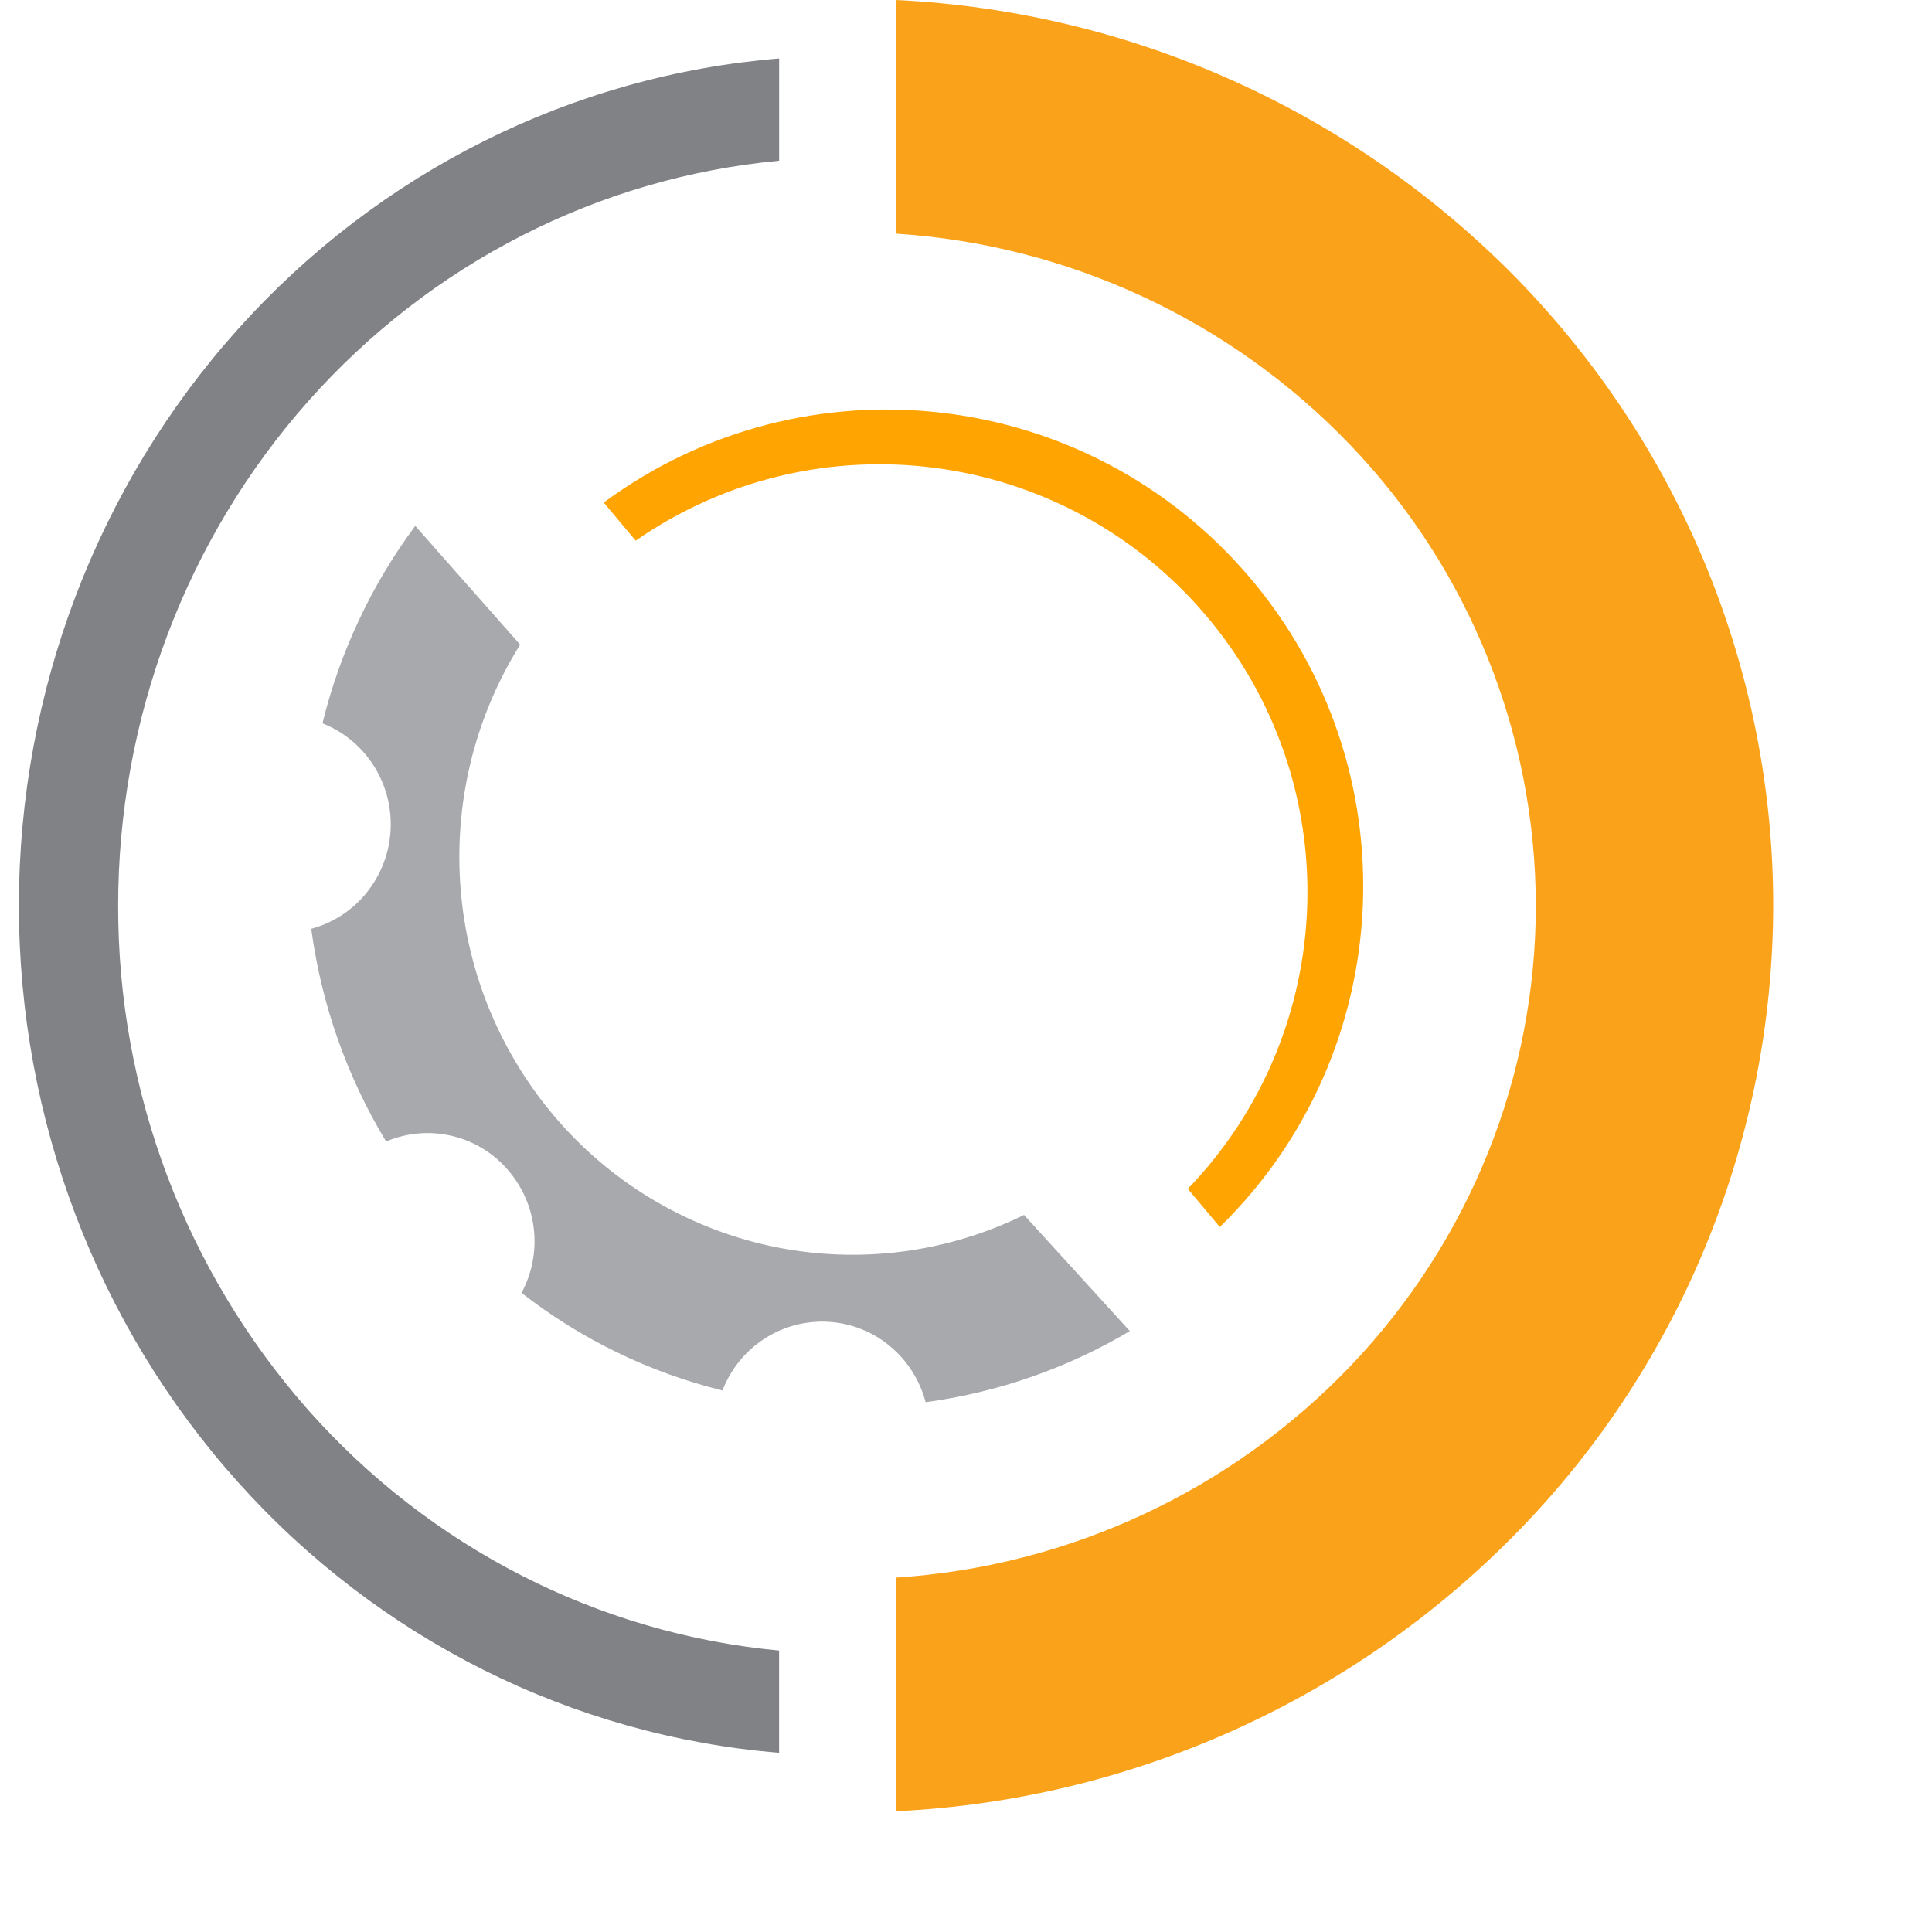
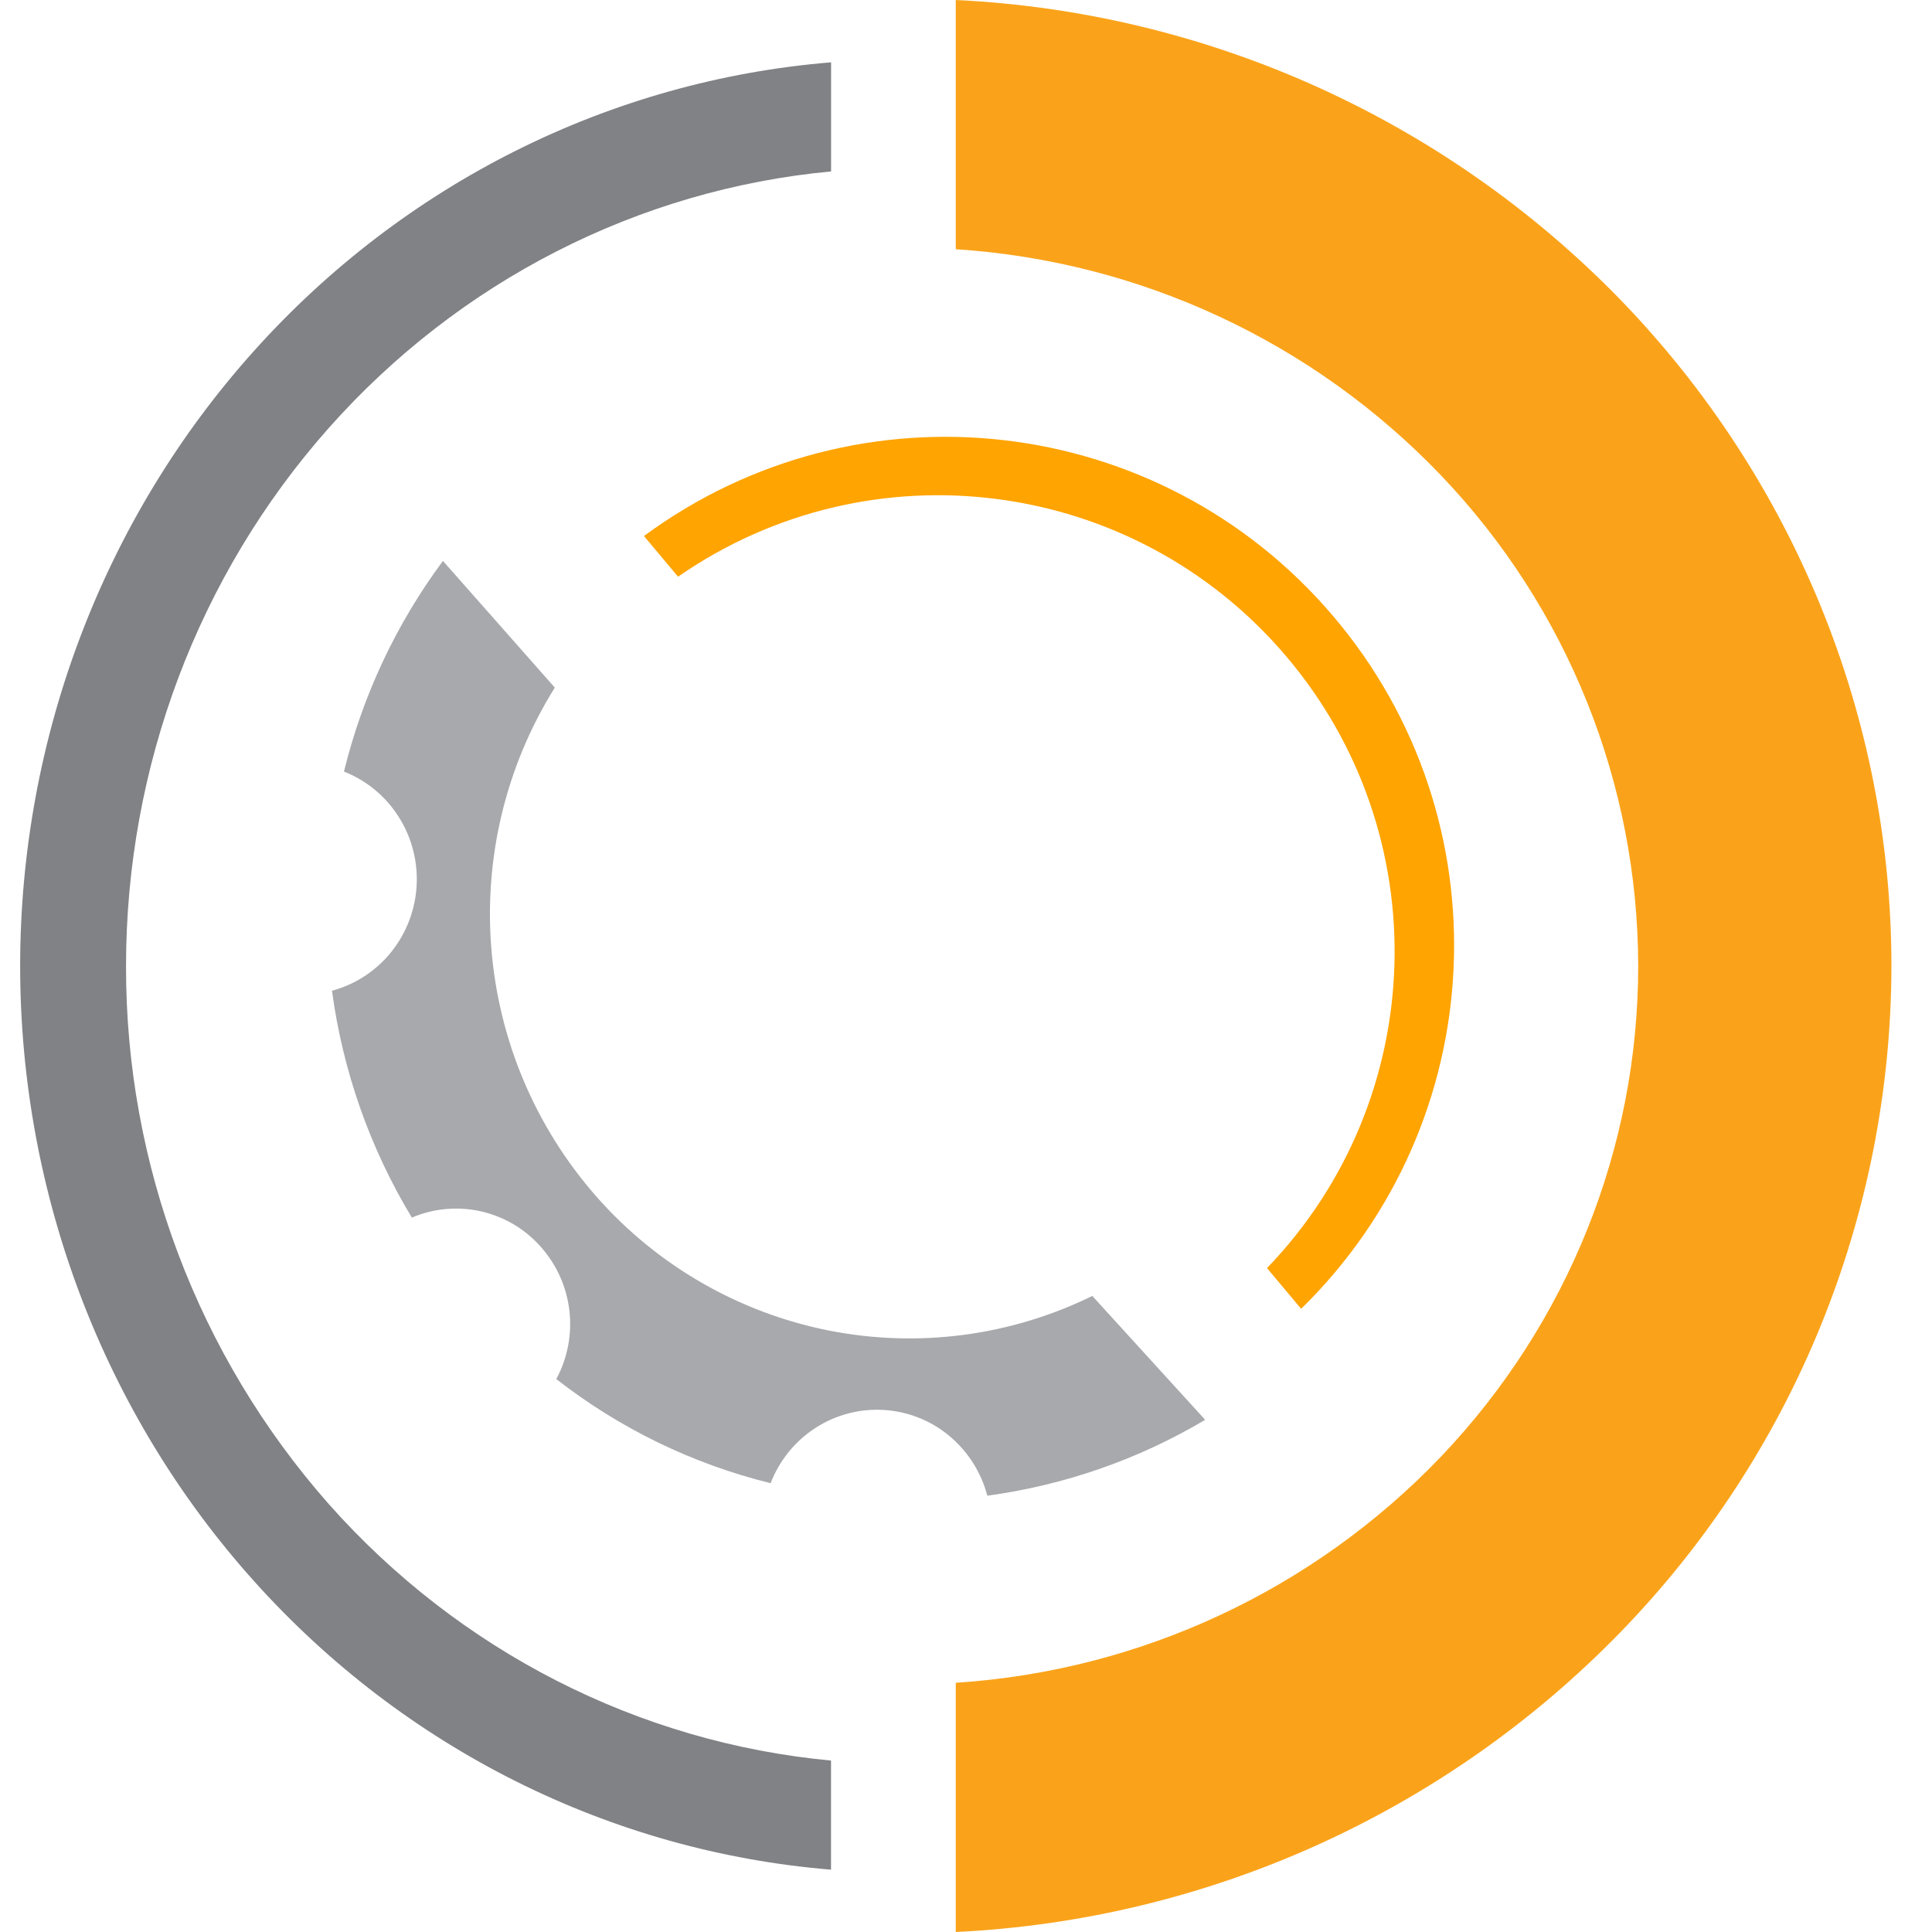
- <svg xmlns="http://www.w3.org/2000/svg" fill="none" viewBox="0 0 32 32" height="100" width="100">
+ <svg xmlns="http://www.w3.org/2000/svg" fill="none" viewBox="0 0 30 30" height="100" width="100">
  <path d="M16.962 20.123a6.447 6.447 0 0 1-4.104.535 6.496 6.496 0 0 1-3.593-2.073 6.646 6.646 0 0 1-.65-7.908L6.878 8.71a9.133 9.133 0 0 0-1.537 3.271c.349.137.646.382.848.7a1.808 1.808 0 0 1-.115 2.103 1.77 1.77 0 0 1-.919.6 9.188 9.188 0 0 0 1.24 3.523 1.754 1.754 0 0 1 1.999.45 1.802 1.802 0 0 1 .244 2.057 8.856 8.856 0 0 0 3.328 1.617c.136-.352.378-.652.693-.856a1.757 1.757 0 0 1 2.08.12c.289.24.496.565.592.93a8.991 8.991 0 0 0 3.383-1.178l-1.753-1.924Z" fill="#A7A9AC" />
  <path d="m9.999 8.323.53.632a7.086 7.086 0 0 1 9.145 10.736l.53.632A7.895 7.895 0 0 0 10 8.323Z" fill="#FFA400" />
  <path d="M14.841 0v3.87a11.447 11.447 0 0 1 7.535 3.512A11.046 11.046 0 0 1 25.438 15c0 2.828-1.094 5.552-3.062 7.618a11.447 11.447 0 0 1-7.535 3.512V30a15.42 15.42 0 0 0 10.316-4.65A14.874 14.874 0 0 0 29.37 15c0-3.853-1.508-7.558-4.212-10.35A15.42 15.42 0 0 0 14.841 0Z" fill="#FAA31A" />
  <path d="M12.904 27.338c-2.991-.28-5.773-1.7-7.799-3.983A12.593 12.593 0 0 1 1.957 15c0-3.092 1.123-6.072 3.148-8.354 2.026-2.283 4.808-3.704 7.8-3.984V.968c-3.43.28-6.629 1.881-8.962 4.482C1.609 8.05.313 11.46.313 15c0 3.54 1.296 6.95 3.63 9.55 2.333 2.601 5.533 4.201 8.961 4.482v-1.694Z" fill="#808285" />
</svg>
